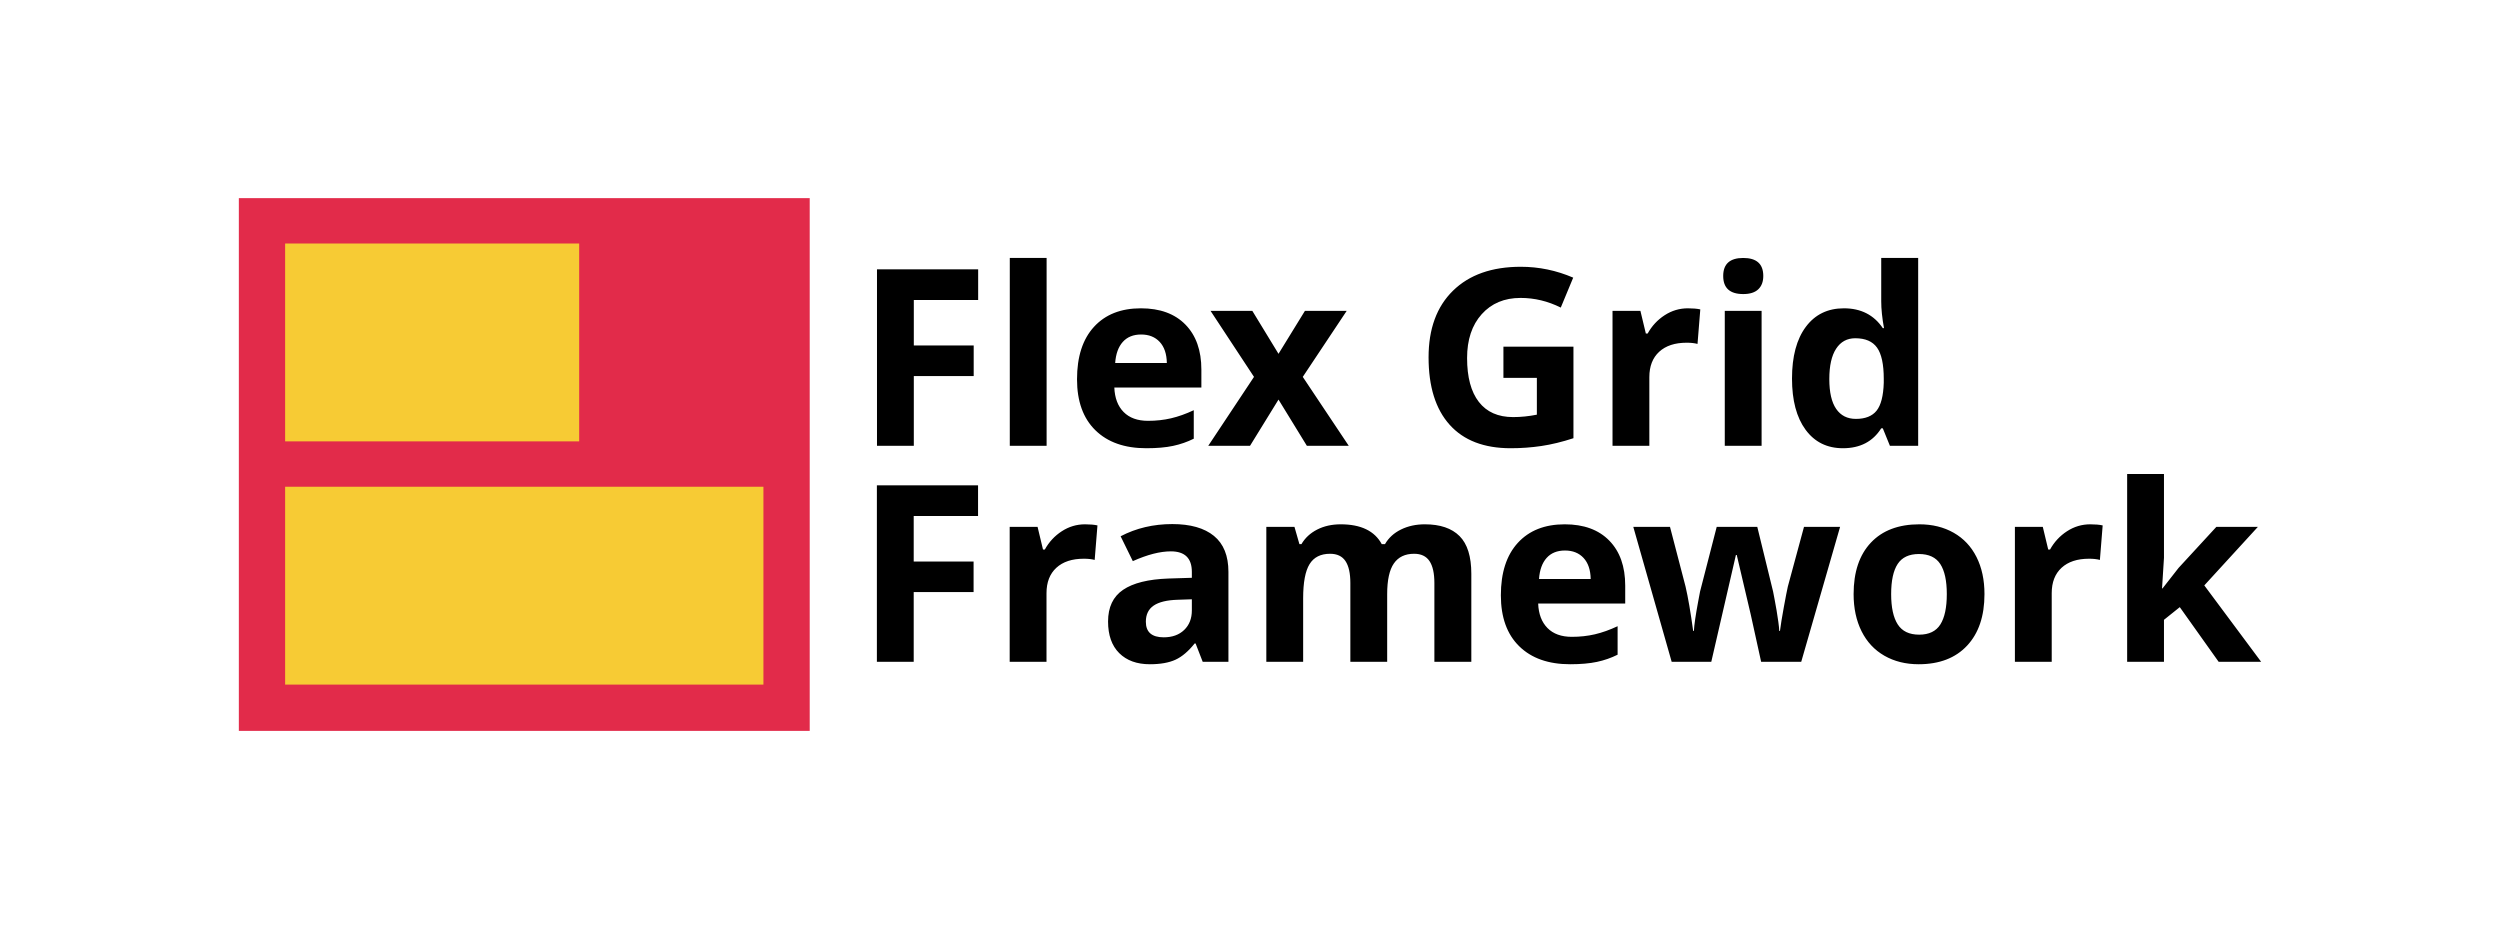
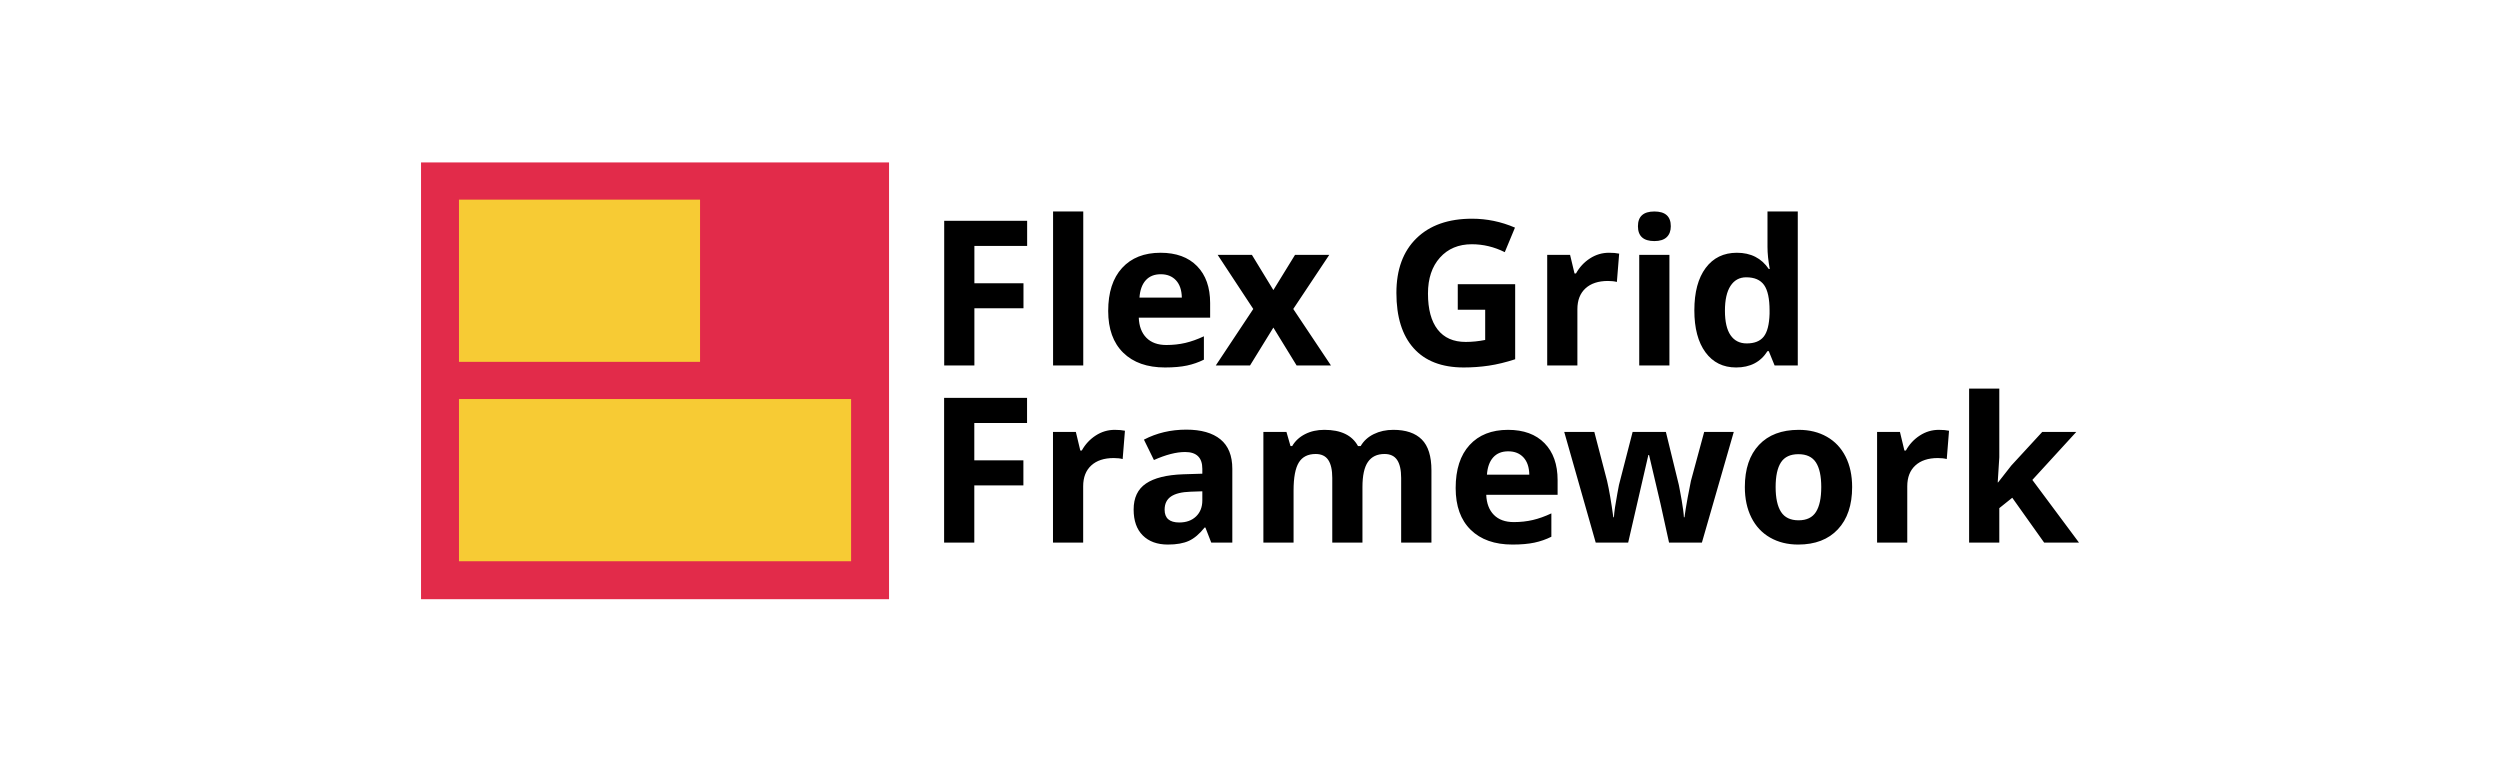
- <svg xmlns="http://www.w3.org/2000/svg" version="1.1" width="728" height="275">
-   <g id="Layer1" name="Layer 1" opacity="1">
+ <svg xmlns="http://www.w3.org/2000/svg" version="1.1" id="Layer_1" x="0px" y="0px" width="888px" height="275px" viewBox="-80 0 888 275" enable-background="new -80 0 888 275" xml:space="preserve">
+   <g id="Layer1">
    <g id="Shape1">
-       <path id="shapePath1" d="M69.55,57.697 L235.788,57.697 L235.788,212.834 L69.55,212.834 L69.55,57.697 Z" style="stroke:none;fill-rule:evenodd;fill:#e22b4a;fill-opacity:1;" />
+       <path id="shapePath1" fill="#E22B4A" d="M69.55,57.697h166.238v155.137H69.55V57.697z" />
    </g>
    <g id="Shape2">
-       <path id="shapePath2" d="M83.029,70.911 L168.658,70.911 L168.658,128.526 L83.029,128.526 L83.029,70.911 Z" style="stroke:none;fill-rule:evenodd;fill:#f7cb34;fill-opacity:1;" />
+       <path id="shapePath2" fill="#F7CB34" d="M83.029,70.911h85.629v57.615H83.029V70.911z" />
    </g>
    <g id="Shape3">
-       <path id="shapePath3" d="M83.029,141.74 L222.309,141.74 L222.309,199.355 L83.029,199.355 L83.029,141.74 Z" style="stroke:none;fill-rule:evenodd;fill:#f7cb34;fill-opacity:1;" />
+       <path id="shapePath3" fill="#F7CB34" d="M83.029,141.74h139.28v57.615H83.029V141.74z" />
    </g>
    <g id="Shape4">
-       <path id="shapePath4" d="M266.102,129.822 L255.379,129.822 L255.379,78.424 L284.84,78.424 L284.84,87.353 L266.102,87.353 L266.102,100.607 L283.539,100.607 L283.539,109.502 L266.102,109.502 L266.102,129.822 M304.773,129.822 L294.051,129.822 L294.051,75.119 L304.773,75.119 L304.773,129.822 M332.297,97.408 C330.023,97.408 328.242,98.129 326.953,99.57 C325.664,101.012 324.926,103.057 324.738,105.705 L339.785,105.705 C339.738,103.057 339.047,101.012 337.711,99.57 C336.375,98.129 334.57,97.408 332.297,97.408 M333.809,130.525 C327.481,130.525 322.535,128.779 318.973,125.287 C315.41,121.795 313.629,116.85 313.629,110.451 C313.629,103.865 315.275,98.773 318.568,95.176 C321.861,91.578 326.414,89.779 332.227,89.779 C337.781,89.779 342.106,91.361 345.199,94.525 C348.293,97.689 349.84,102.06 349.84,107.639 L349.84,112.842 L324.492,112.842 C324.609,115.889 325.512,118.268 327.199,119.978 C328.887,121.689 331.254,122.545 334.301,122.545 C336.668,122.545 338.906,122.299 341.016,121.807 C343.125,121.314 345.328,120.529 347.625,119.451 L347.625,127.748 C345.75,128.685 343.746,129.383 341.613,129.84 C339.481,130.297 336.879,130.525 333.809,130.525 M365.164,109.748 L352.508,90.517 L364.672,90.517 L372.301,103.033 L380,90.517 L392.164,90.517 L379.367,109.748 L392.762,129.822 L380.563,129.822 L372.301,116.357 L364.004,129.822 L351.84,129.822 L365.164,109.748 M437.797,100.959 L458.188,100.959 L458.188,127.607 C454.883,128.685 451.772,129.441 448.854,129.875 C445.936,130.309 442.953,130.525 439.906,130.525 C432.148,130.525 426.225,128.246 422.135,123.687 C418.045,119.129 416,112.584 416,104.053 C416,95.756 418.373,89.287 423.119,84.646 C427.865,80.006 434.445,77.686 442.859,77.686 C448.133,77.686 453.219,78.74 458.117,80.85 L454.496,89.568 C450.746,87.693 446.844,86.756 442.789,86.756 C438.078,86.756 434.305,88.338 431.469,91.502 C428.633,94.666 427.215,98.92 427.215,104.264 C427.215,109.842 428.357,114.101 430.643,117.043 C432.928,119.984 436.25,121.455 440.609,121.455 C442.883,121.455 445.191,121.221 447.535,120.752 L447.535,110.029 L437.797,110.029 L437.797,100.959 M491.504,89.779 C492.957,89.779 494.164,89.885 495.125,90.096 L494.316,100.15 C493.449,99.916 492.395,99.799 491.152,99.799 C487.731,99.799 485.065,100.678 483.154,102.435 C481.244,104.193 480.289,106.654 480.289,109.818 L480.289,129.822 L469.566,129.822 L469.566,90.517 L477.688,90.517 L479.27,97.127 L479.797,97.127 C481.016,94.924 482.662,93.148 484.736,91.801 C486.811,90.453 489.066,89.779 491.504,89.779 M501.797,80.357 C501.797,76.865 503.742,75.119 507.633,75.119 C511.523,75.119 513.469,76.865 513.469,80.357 C513.469,82.021 512.982,83.316 512.01,84.242 C511.037,85.168 509.578,85.631 507.633,85.631 C503.742,85.631 501.797,83.873 501.797,80.357 M512.977,129.822 L502.254,129.822 L502.254,90.517 L512.977,90.517 L512.977,129.822 M536.668,130.525 C532.051,130.525 528.424,128.732 525.787,125.146 C523.15,121.56 521.832,116.592 521.832,110.24 C521.832,103.795 523.174,98.773 525.857,95.176 C528.541,91.578 532.238,89.779 536.949,89.779 C541.895,89.779 545.668,91.701 548.27,95.545 L548.621,95.545 C548.082,92.615 547.813,90.002 547.813,87.705 L547.813,75.119 L558.57,75.119 L558.57,129.822 L550.344,129.822 L548.27,124.725 L547.813,124.725 C545.375,128.592 541.66,130.525 536.668,130.525 M540.43,121.982 C543.172,121.982 545.182,121.185 546.459,119.592 C547.736,117.998 548.434,115.291 548.551,111.471 L548.551,110.31 C548.551,106.092 547.9,103.068 546.6,101.24 C545.299,99.412 543.184,98.498 540.254,98.498 C537.863,98.498 536.006,99.512 534.682,101.539 C533.357,103.566 532.695,106.514 532.695,110.381 C532.695,114.248 533.363,117.148 534.699,119.082 C536.035,121.016 537.945,121.982 540.43,121.982 Z" style="stroke:none;fill-rule:nonzero;fill:#000000;fill-opacity:1;" />
+       <path id="shapePath4" d="M266.102,129.822h-10.723V78.424h29.461v8.93h-18.738v13.253h17.437v8.895h-17.437V129.822     M304.773,129.822h-10.723V75.119h10.723V129.822 M332.297,97.408c-2.273,0-4.055,0.721-5.344,2.162    c-1.289,1.442-2.027,3.487-2.215,6.135h15.047c-0.047-2.648-0.738-4.693-2.074-6.135C336.375,98.129,334.57,97.408,332.297,97.408     M333.809,130.525c-6.327,0-11.273-1.746-14.836-5.238c-3.562-3.492-5.344-8.437-5.344-14.836c0-6.586,1.646-11.678,4.939-15.275    s7.846-5.396,13.658-5.396c5.555,0,9.88,1.582,12.973,4.746c3.094,3.164,4.641,7.535,4.641,13.114v5.203h-25.348    c0.117,3.047,1.02,5.426,2.707,7.136c1.688,1.711,4.055,2.567,7.102,2.567c2.367,0,4.605-0.246,6.715-0.738    c2.109-0.493,4.312-1.278,6.609-2.356v8.297c-1.875,0.937-3.879,1.635-6.012,2.092    C339.481,130.297,336.879,130.525,333.809,130.525 M365.164,109.748l-12.656-19.23h12.164l7.629,12.516L380,90.518h12.164    l-12.797,19.23l13.395,20.074h-12.199l-8.262-13.465l-8.297,13.465H351.84L365.164,109.748 M437.797,100.959h20.391v26.648    c-3.305,1.078-6.415,1.834-9.334,2.268c-2.918,0.434-5.9,0.65-8.947,0.65c-7.758,0-13.682-2.279-17.771-6.838    c-4.09-4.558-6.135-11.103-6.135-19.634c0-8.297,2.373-14.766,7.119-19.407s11.326-6.961,19.74-6.961    c5.273,0,10.359,1.055,15.258,3.164l-3.621,8.719c-3.75-1.875-7.652-2.812-11.707-2.812c-4.711,0-8.484,1.582-11.32,4.746    s-4.254,7.418-4.254,12.762c0,5.578,1.143,9.837,3.428,12.779c2.285,2.941,5.607,4.412,9.967,4.412    c2.273,0,4.582-0.234,6.926-0.703v-10.723h-9.738V100.959 M491.504,89.779c1.453,0,2.66,0.105,3.621,0.316l-0.809,10.054    c-0.867-0.234-1.922-0.351-3.164-0.351c-3.421,0-6.087,0.879-7.998,2.636c-1.91,1.758-2.865,4.219-2.865,7.383v20.004h-10.723    V90.518h8.121l1.582,6.609h0.527c1.219-2.203,2.865-3.979,4.939-5.326S489.066,89.779,491.504,89.779 M501.797,80.357    c0-3.492,1.945-5.238,5.836-5.238s5.836,1.746,5.836,5.238c0,1.664-0.486,2.959-1.459,3.885s-2.432,1.389-4.377,1.389    C503.742,85.631,501.797,83.873,501.797,80.357 M512.977,129.822h-10.723V90.518h10.723V129.822 M536.668,130.525    c-4.617,0-8.244-1.793-10.881-5.379s-3.955-8.554-3.955-14.906c0-6.445,1.342-11.467,4.025-15.064s6.381-5.396,11.092-5.396    c4.945,0,8.719,1.922,11.32,5.766h0.352c-0.539-2.93-0.809-5.543-0.809-7.84V75.119h10.758v54.703h-8.227l-2.074-5.097h-0.457    C545.375,128.592,541.66,130.525,536.668,130.525 M540.43,121.982c2.742,0,4.752-0.797,6.029-2.39    c1.277-1.594,1.975-4.301,2.092-8.121v-1.161c0-4.218-0.65-7.242-1.951-9.07c-1.301-1.828-3.416-2.742-6.346-2.742    c-2.391,0-4.248,1.014-5.572,3.041c-1.324,2.027-1.986,4.975-1.986,8.842c0,3.867,0.668,6.767,2.004,8.701    S537.945,121.982,540.43,121.982z" />
    </g>
    <g id="Shape5">
-       <path id="shapePath5" d="M266.071,192.723 L255.348,192.723 L255.348,141.325 L284.809,141.325 L284.809,150.255 L266.071,150.255 L266.071,163.509 L283.508,163.509 L283.508,172.403 L266.071,172.403 L266.071,192.723 M315.957,152.68 C317.41,152.68 318.617,152.786 319.578,152.997 L318.77,163.052 C317.903,162.817 316.848,162.7 315.606,162.7 C312.184,162.7 309.518,163.579 307.608,165.337 C305.698,167.094 304.742,169.555 304.742,172.719 L304.742,192.723 L294.02,192.723 L294.02,153.419 L302.141,153.419 L303.723,160.028 L304.25,160.028 C305.469,157.825 307.116,156.05 309.19,154.702 C311.264,153.354 313.52,152.68 315.957,152.68 M350.231,192.723 L348.157,187.38 L347.875,187.38 C346.071,189.653 344.213,191.229 342.303,192.108 C340.393,192.987 337.903,193.427 334.832,193.427 C331.059,193.427 328.088,192.348 325.92,190.192 C323.752,188.036 322.668,184.966 322.668,180.981 C322.668,176.809 324.127,173.733 327.045,171.753 C329.963,169.772 334.364,168.677 340.246,168.466 L347.067,168.255 L347.067,166.532 C347.067,162.548 345.028,160.555 340.95,160.555 C337.809,160.555 334.117,161.505 329.875,163.403 L326.325,156.161 C330.848,153.794 335.864,152.61 341.371,152.61 C346.645,152.61 350.688,153.759 353.5,156.055 C356.313,158.352 357.719,161.844 357.719,166.532 L357.719,192.723 L350.231,192.723 M347.067,174.512 L342.918,174.653 C339.801,174.747 337.481,175.309 335.957,176.341 C334.434,177.372 333.672,178.942 333.672,181.052 C333.672,184.075 335.407,185.587 338.875,185.587 C341.36,185.587 343.346,184.872 344.834,183.442 C346.323,182.012 347.067,180.114 347.067,177.747 L347.067,174.512 M403.946,192.723 L393.223,192.723 L393.223,169.766 C393.223,166.93 392.748,164.803 391.799,163.385 C390.85,161.968 389.356,161.259 387.317,161.259 C384.575,161.259 382.582,162.266 381.34,164.282 C380.098,166.298 379.477,169.614 379.477,174.231 L379.477,192.723 L368.754,192.723 L368.754,153.419 L376.946,153.419 L378.387,158.446 L378.985,158.446 C380.039,156.641 381.563,155.229 383.555,154.21 C385.547,153.19 387.832,152.68 390.41,152.68 C396.293,152.68 400.278,154.602 402.364,158.446 L403.313,158.446 C404.367,156.618 405.92,155.2 407.971,154.192 C410.022,153.184 412.336,152.68 414.914,152.68 C419.367,152.68 422.737,153.823 425.022,156.108 C427.307,158.393 428.45,162.055 428.45,167.094 L428.45,192.723 L417.692,192.723 L417.692,169.766 C417.692,166.93 417.217,164.803 416.268,163.385 C415.319,161.968 413.825,161.259 411.785,161.259 C409.16,161.259 407.198,162.196 405.897,164.071 C404.596,165.946 403.946,168.923 403.946,173.001 L403.946,192.723 M455.719,160.309 C453.446,160.309 451.664,161.03 450.375,162.471 C449.086,163.913 448.348,165.958 448.16,168.606 L463.207,168.606 C463.16,165.958 462.469,163.913 461.133,162.471 C459.797,161.03 457.992,160.309 455.719,160.309 M457.231,193.427 C450.903,193.427 445.957,191.68 442.395,188.188 C438.832,184.696 437.051,179.751 437.051,173.352 C437.051,166.766 438.698,161.675 441.991,158.077 C445.284,154.479 449.836,152.68 455.649,152.68 C461.203,152.68 465.528,154.262 468.621,157.427 C471.715,160.591 473.262,164.962 473.262,170.54 L473.262,175.743 L447.914,175.743 C448.032,178.79 448.934,181.169 450.621,182.88 C452.309,184.591 454.676,185.446 457.723,185.446 C460.09,185.446 462.328,185.2 464.438,184.708 C466.547,184.216 468.75,183.43 471.047,182.352 L471.047,190.649 C469.172,191.587 467.168,192.284 465.035,192.741 C462.903,193.198 460.301,193.427 457.231,193.427 M512.844,192.723 L509.821,178.977 L505.742,161.61 L505.496,161.61 L498.325,192.723 L486.793,192.723 L475.614,153.419 L486.301,153.419 L490.836,170.821 C491.563,173.938 492.301,178.239 493.051,183.723 L493.262,183.723 C493.356,181.942 493.766,179.118 494.492,175.251 L495.055,172.262 L499.907,153.419 L511.719,153.419 L516.325,172.262 C516.418,172.778 516.565,173.54 516.764,174.548 C516.963,175.555 517.157,176.628 517.344,177.764 C517.532,178.901 517.701,180.014 517.854,181.104 C518.006,182.194 518.094,183.067 518.117,183.723 L518.328,183.723 C518.539,182.036 518.914,179.721 519.453,176.78 C519.992,173.839 520.379,171.852 520.614,170.821 L525.325,153.419 L535.836,153.419 L524.516,192.723 L512.844,192.723 M550.703,173.001 C550.703,176.891 551.342,179.833 552.619,181.825 C553.897,183.817 555.977,184.813 558.86,184.813 C561.719,184.813 563.776,183.823 565.03,181.843 C566.284,179.862 566.91,176.915 566.91,173.001 C566.91,169.11 566.278,166.192 565.012,164.247 C563.746,162.302 561.672,161.329 558.789,161.329 C555.93,161.329 553.867,162.296 552.602,164.229 C551.336,166.163 550.703,169.087 550.703,173.001 M577.879,173.001 C577.879,179.399 576.192,184.403 572.817,188.012 C569.442,191.622 564.742,193.427 558.719,193.427 C554.946,193.427 551.617,192.6 548.735,190.948 C545.852,189.296 543.637,186.923 542.09,183.829 C540.543,180.735 539.77,177.126 539.77,173.001 C539.77,166.579 541.446,161.587 544.797,158.024 C548.149,154.462 552.86,152.68 558.93,152.68 C562.703,152.68 566.032,153.501 568.914,155.141 C571.797,156.782 574.012,159.137 575.559,162.208 C577.106,165.278 577.879,168.876 577.879,173.001 M608.676,152.68 C610.129,152.68 611.336,152.786 612.297,152.997 L611.489,163.052 C610.621,162.817 609.567,162.7 608.325,162.7 C604.903,162.7 602.237,163.579 600.326,165.337 C598.416,167.094 597.461,169.555 597.461,172.719 L597.461,192.723 L586.739,192.723 L586.739,153.419 L594.86,153.419 L596.442,160.028 L596.969,160.028 C598.188,157.825 599.834,156.05 601.909,154.702 C603.983,153.354 606.239,152.68 608.676,152.68 M629.727,171.348 L634.403,165.372 L645.407,153.419 L657.5,153.419 L641.891,170.469 L658.45,192.723 L646.075,192.723 L634.754,176.798 L630.149,180.489 L630.149,192.723 L619.426,192.723 L619.426,138.02 L630.149,138.02 L630.149,162.419 L629.586,171.348 L629.727,171.348 Z" style="stroke:none;fill-rule:nonzero;fill:#000000;fill-opacity:1;" />
+       <path id="shapePath5" d="M266.071,192.723h-10.723v-51.397h29.461v8.93h-18.738v13.254h17.437v8.894h-17.437V192.723     M315.957,152.68c1.453,0,2.66,0.106,3.621,0.317l-0.809,10.055c-0.866-0.235-1.922-0.352-3.163-0.352    c-3.423,0-6.089,0.879-7.998,2.637c-1.91,1.757-2.866,4.218-2.866,7.382v20.004H294.02v-39.304h8.121l1.582,6.608h0.527    c1.219-2.202,2.866-3.978,4.94-5.325C311.264,153.354,313.52,152.68,315.957,152.68 M350.231,192.723l-2.074-5.343h-0.282    c-1.804,2.272-3.662,3.849-5.572,4.728s-4.399,1.319-7.471,1.319c-3.773,0-6.744-1.079-8.912-3.235    c-2.168-2.155-3.252-5.226-3.252-9.211c0-4.172,1.459-7.248,4.377-9.228c2.918-1.981,7.319-3.076,13.201-3.287l6.821-0.211v-1.723    c0-3.984-2.039-5.978-6.117-5.978c-3.142,0-6.833,0.95-11.075,2.848l-3.55-7.241c4.522-2.367,9.539-3.552,15.046-3.552    c5.273,0,9.316,1.149,12.129,3.445c2.812,2.297,4.219,5.789,4.219,10.478v26.19H350.231 M347.067,174.512l-4.149,0.141    c-3.117,0.095-5.437,0.656-6.961,1.688c-1.523,1.031-2.285,2.601-2.285,4.711c0,3.023,1.735,4.535,5.203,4.535    c2.485,0,4.471-0.715,5.959-2.146c1.489-1.43,2.233-3.327,2.233-5.694V174.512 M403.946,192.723h-10.724v-22.957    c0-2.836-0.475-4.963-1.424-6.381c-0.949-1.417-2.442-2.126-4.481-2.126c-2.742,0-4.735,1.007-5.978,3.023    c-1.242,2.016-1.863,5.332-1.863,9.948v18.492h-10.723v-39.304h8.192l1.44,5.026h0.599c1.054-1.805,2.577-3.217,4.569-4.235    c1.992-1.021,4.277-1.53,6.855-1.53c5.883,0,9.868,1.922,11.954,5.766h0.948c1.055-1.827,2.607-3.245,4.658-4.254    c2.052-1.008,4.365-1.512,6.943-1.512c4.453,0,7.823,1.144,10.108,3.428c2.284,2.285,3.428,5.947,3.428,10.986v25.629h-10.758    v-22.957c0-2.836-0.476-4.963-1.425-6.381c-0.948-1.417-2.442-2.126-4.482-2.126c-2.625,0-4.587,0.937-5.888,2.812    c-1.302,1.875-1.951,4.853-1.951,8.931V192.723 M455.719,160.309c-2.272,0-4.055,0.721-5.344,2.162    c-1.289,1.442-2.027,3.487-2.215,6.135h15.047c-0.047-2.647-0.738-4.692-2.074-6.135    C459.797,161.029,457.992,160.309,455.719,160.309 M457.231,193.427c-6.328,0-11.274-1.747-14.837-5.239    s-5.344-8.437-5.344-14.836c0-6.586,1.647-11.677,4.94-15.274c3.293-3.599,7.845-5.397,13.658-5.397    c5.554,0,9.879,1.582,12.972,4.747c3.094,3.164,4.641,7.535,4.641,13.113v5.203h-25.348c0.118,3.047,1.02,5.426,2.707,7.137    s4.055,2.565,7.102,2.565c2.367,0,4.605-0.245,6.715-0.737s4.312-1.278,6.609-2.356v8.297c-1.875,0.938-3.879,1.636-6.012,2.093    C462.903,193.198,460.301,193.427,457.231,193.427 M512.844,192.723l-3.022-13.746l-4.079-17.367h-0.246l-7.171,31.113h-11.532    l-11.179-39.304h10.687l4.535,17.401c0.727,3.117,1.465,7.419,2.215,12.902h0.211c0.095-1.781,0.504-4.604,1.23-8.472l0.562-2.989    l4.853-18.843h11.812l4.606,18.843c0.093,0.516,0.24,1.278,0.438,2.286c0.199,1.007,0.394,2.08,0.58,3.216    c0.188,1.137,0.357,2.25,0.51,3.34s0.24,1.963,0.264,2.619h0.211c0.211-1.687,0.586-4.002,1.125-6.943    c0.539-2.94,0.926-4.928,1.161-5.959l4.711-17.401h10.511l-11.32,39.304H512.844 M550.703,173.001c0,3.89,0.639,6.832,1.916,8.824    c1.277,1.991,3.357,2.987,6.241,2.987c2.858,0,4.916-0.989,6.17-2.97c1.254-1.981,1.88-4.928,1.88-8.842    c0-3.892-0.632-6.81-1.898-8.754c-1.266-1.945-3.34-2.918-6.223-2.918c-2.859,0-4.922,0.967-6.188,2.899    C551.336,166.163,550.703,169.087,550.703,173.001 M577.879,173.001c0,6.397-1.687,11.401-5.062,15.011    c-3.375,3.61-8.075,5.415-14.099,5.415c-3.772,0-7.102-0.827-9.983-2.479c-2.884-1.652-5.099-4.025-6.646-7.119    c-1.547-3.095-2.32-6.703-2.32-10.828c0-6.422,1.677-11.414,5.027-14.978c3.353-3.562,8.063-5.344,14.133-5.344    c3.773,0,7.103,0.821,9.984,2.461c2.883,1.642,5.098,3.996,6.645,7.067C577.106,165.277,577.879,168.876,577.879,173.001     M608.676,152.68c1.453,0,2.66,0.106,3.621,0.317l-0.808,10.055c-0.868-0.235-1.922-0.352-3.164-0.352    c-3.422,0-6.088,0.879-7.999,2.637c-1.91,1.757-2.865,4.218-2.865,7.382v20.004h-10.722v-39.304h8.121l1.582,6.608h0.526    c1.219-2.202,2.865-3.978,4.94-5.325C603.983,153.354,606.239,152.68,608.676,152.68 M629.727,171.348l4.677-5.976l11.004-11.953    H657.5l-15.609,17.05l16.56,22.254h-12.375l-11.321-15.925l-4.604,3.691v12.233h-10.724V138.02h10.724v24.399l-0.563,8.929    H629.727z" />
    </g>
  </g>
</svg>
